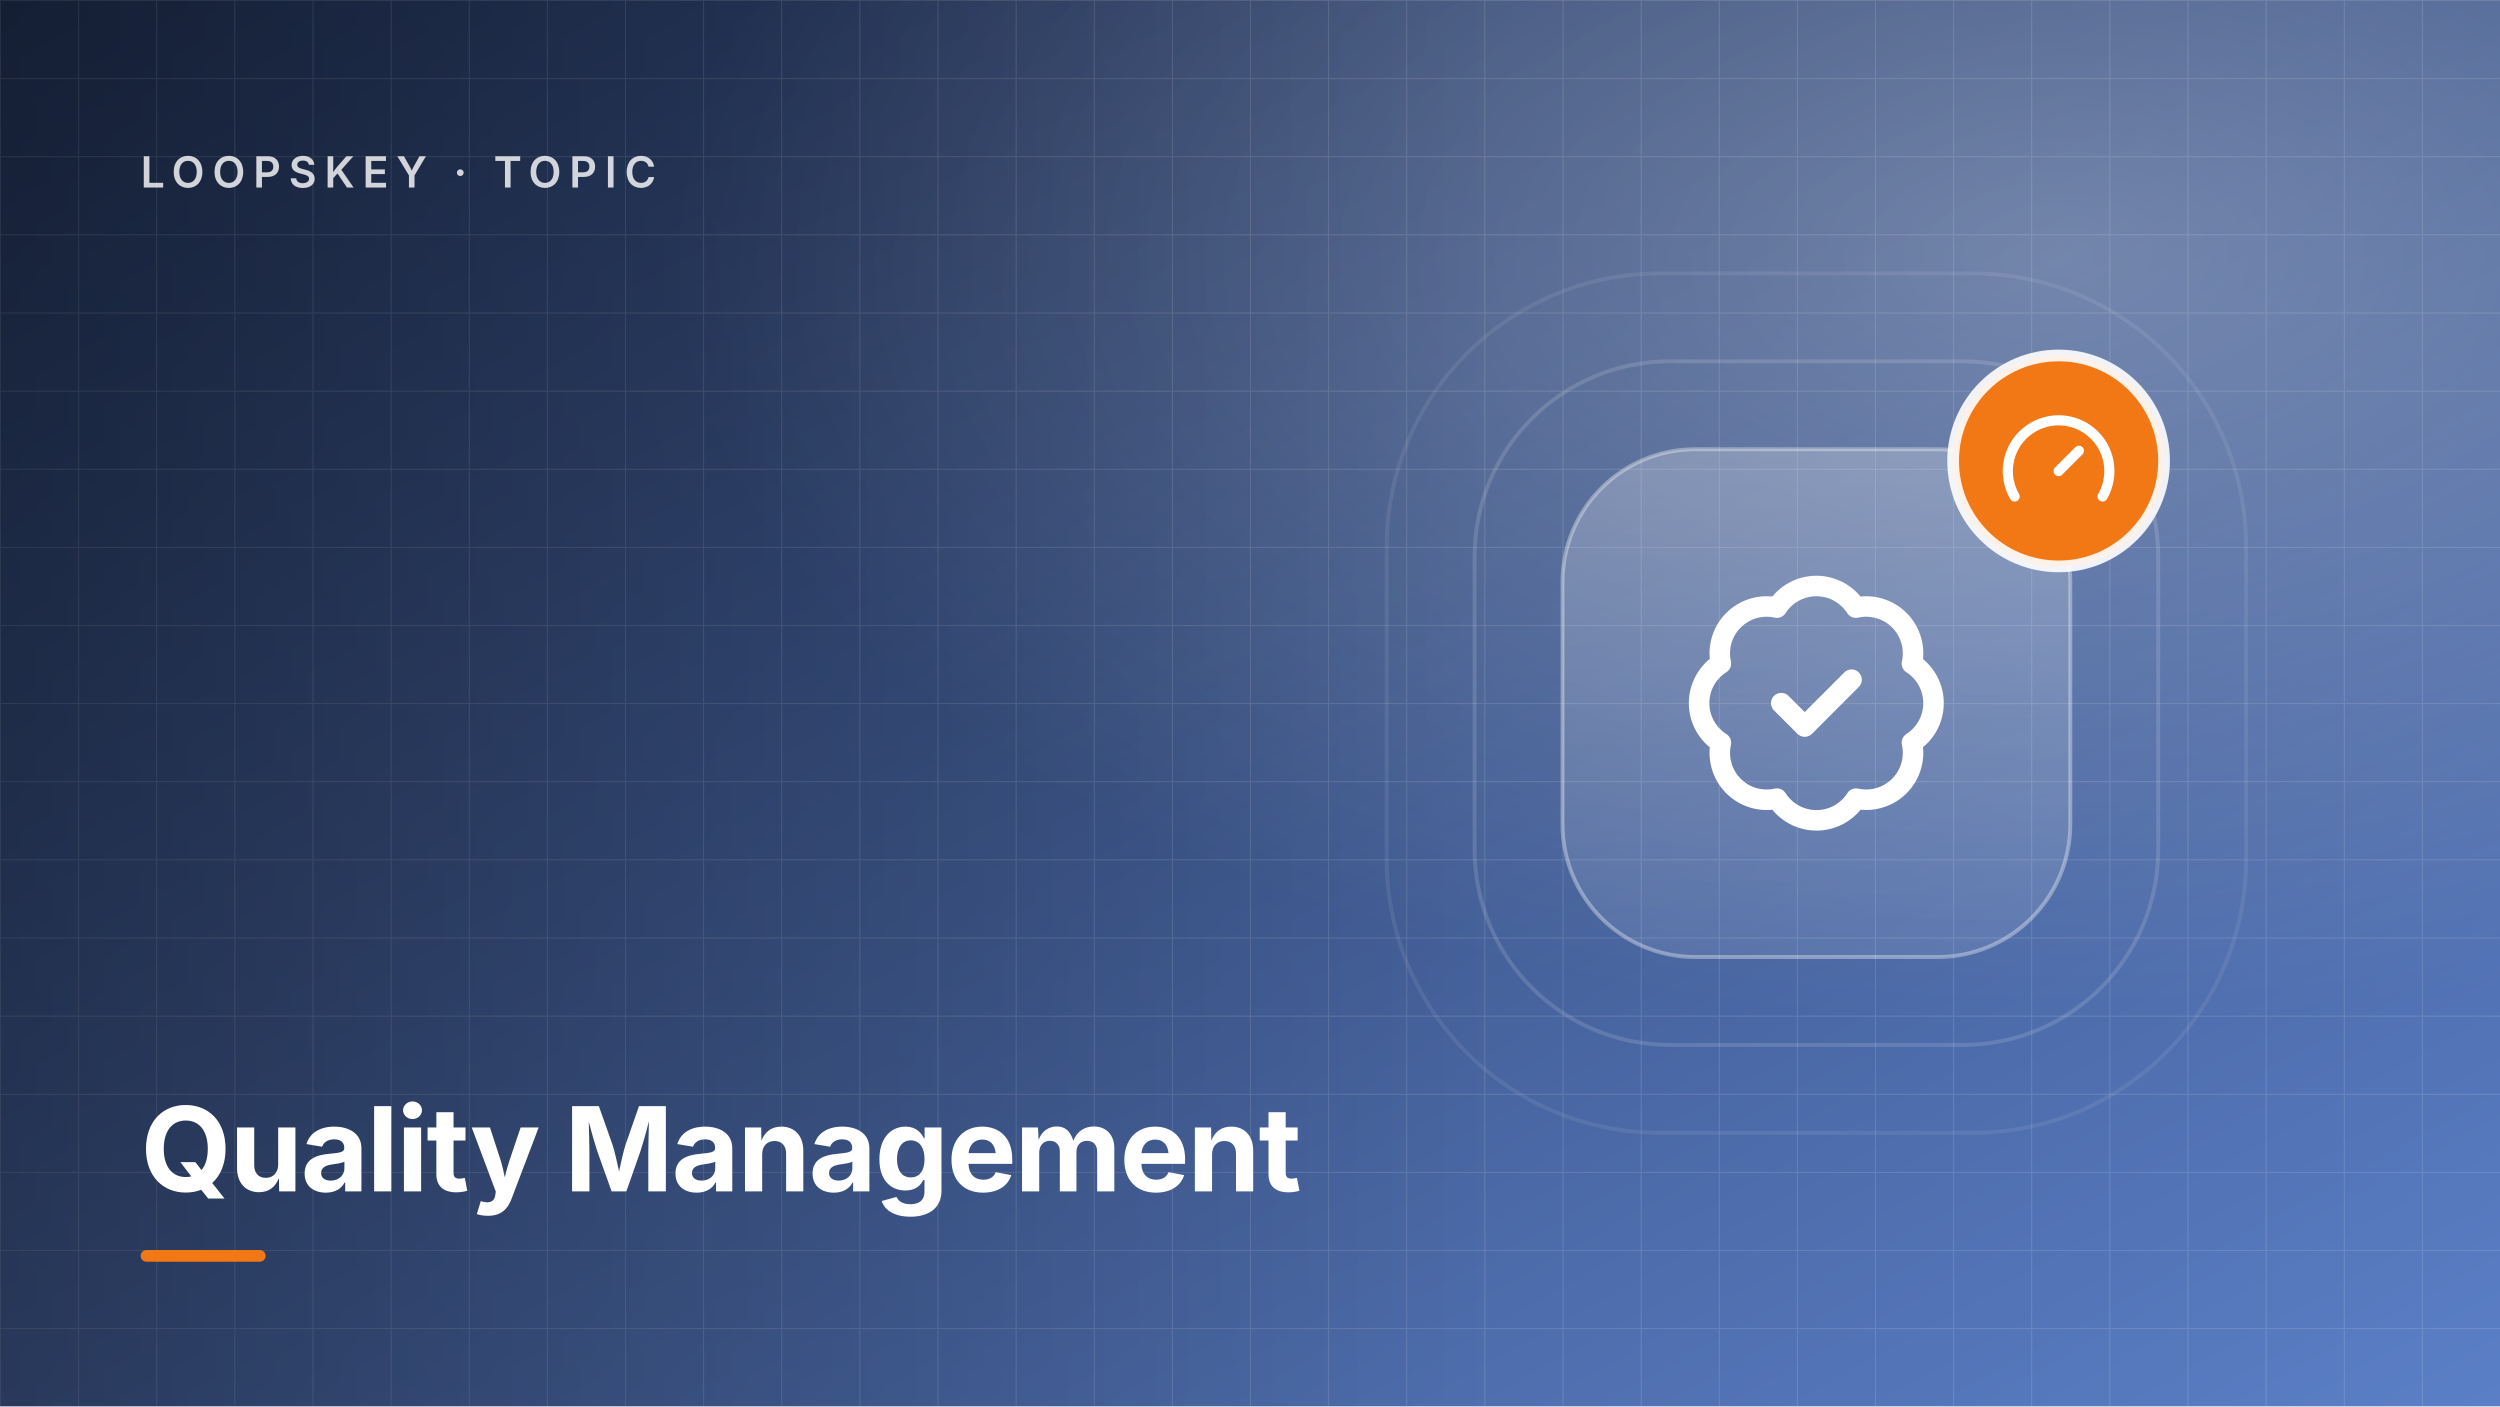
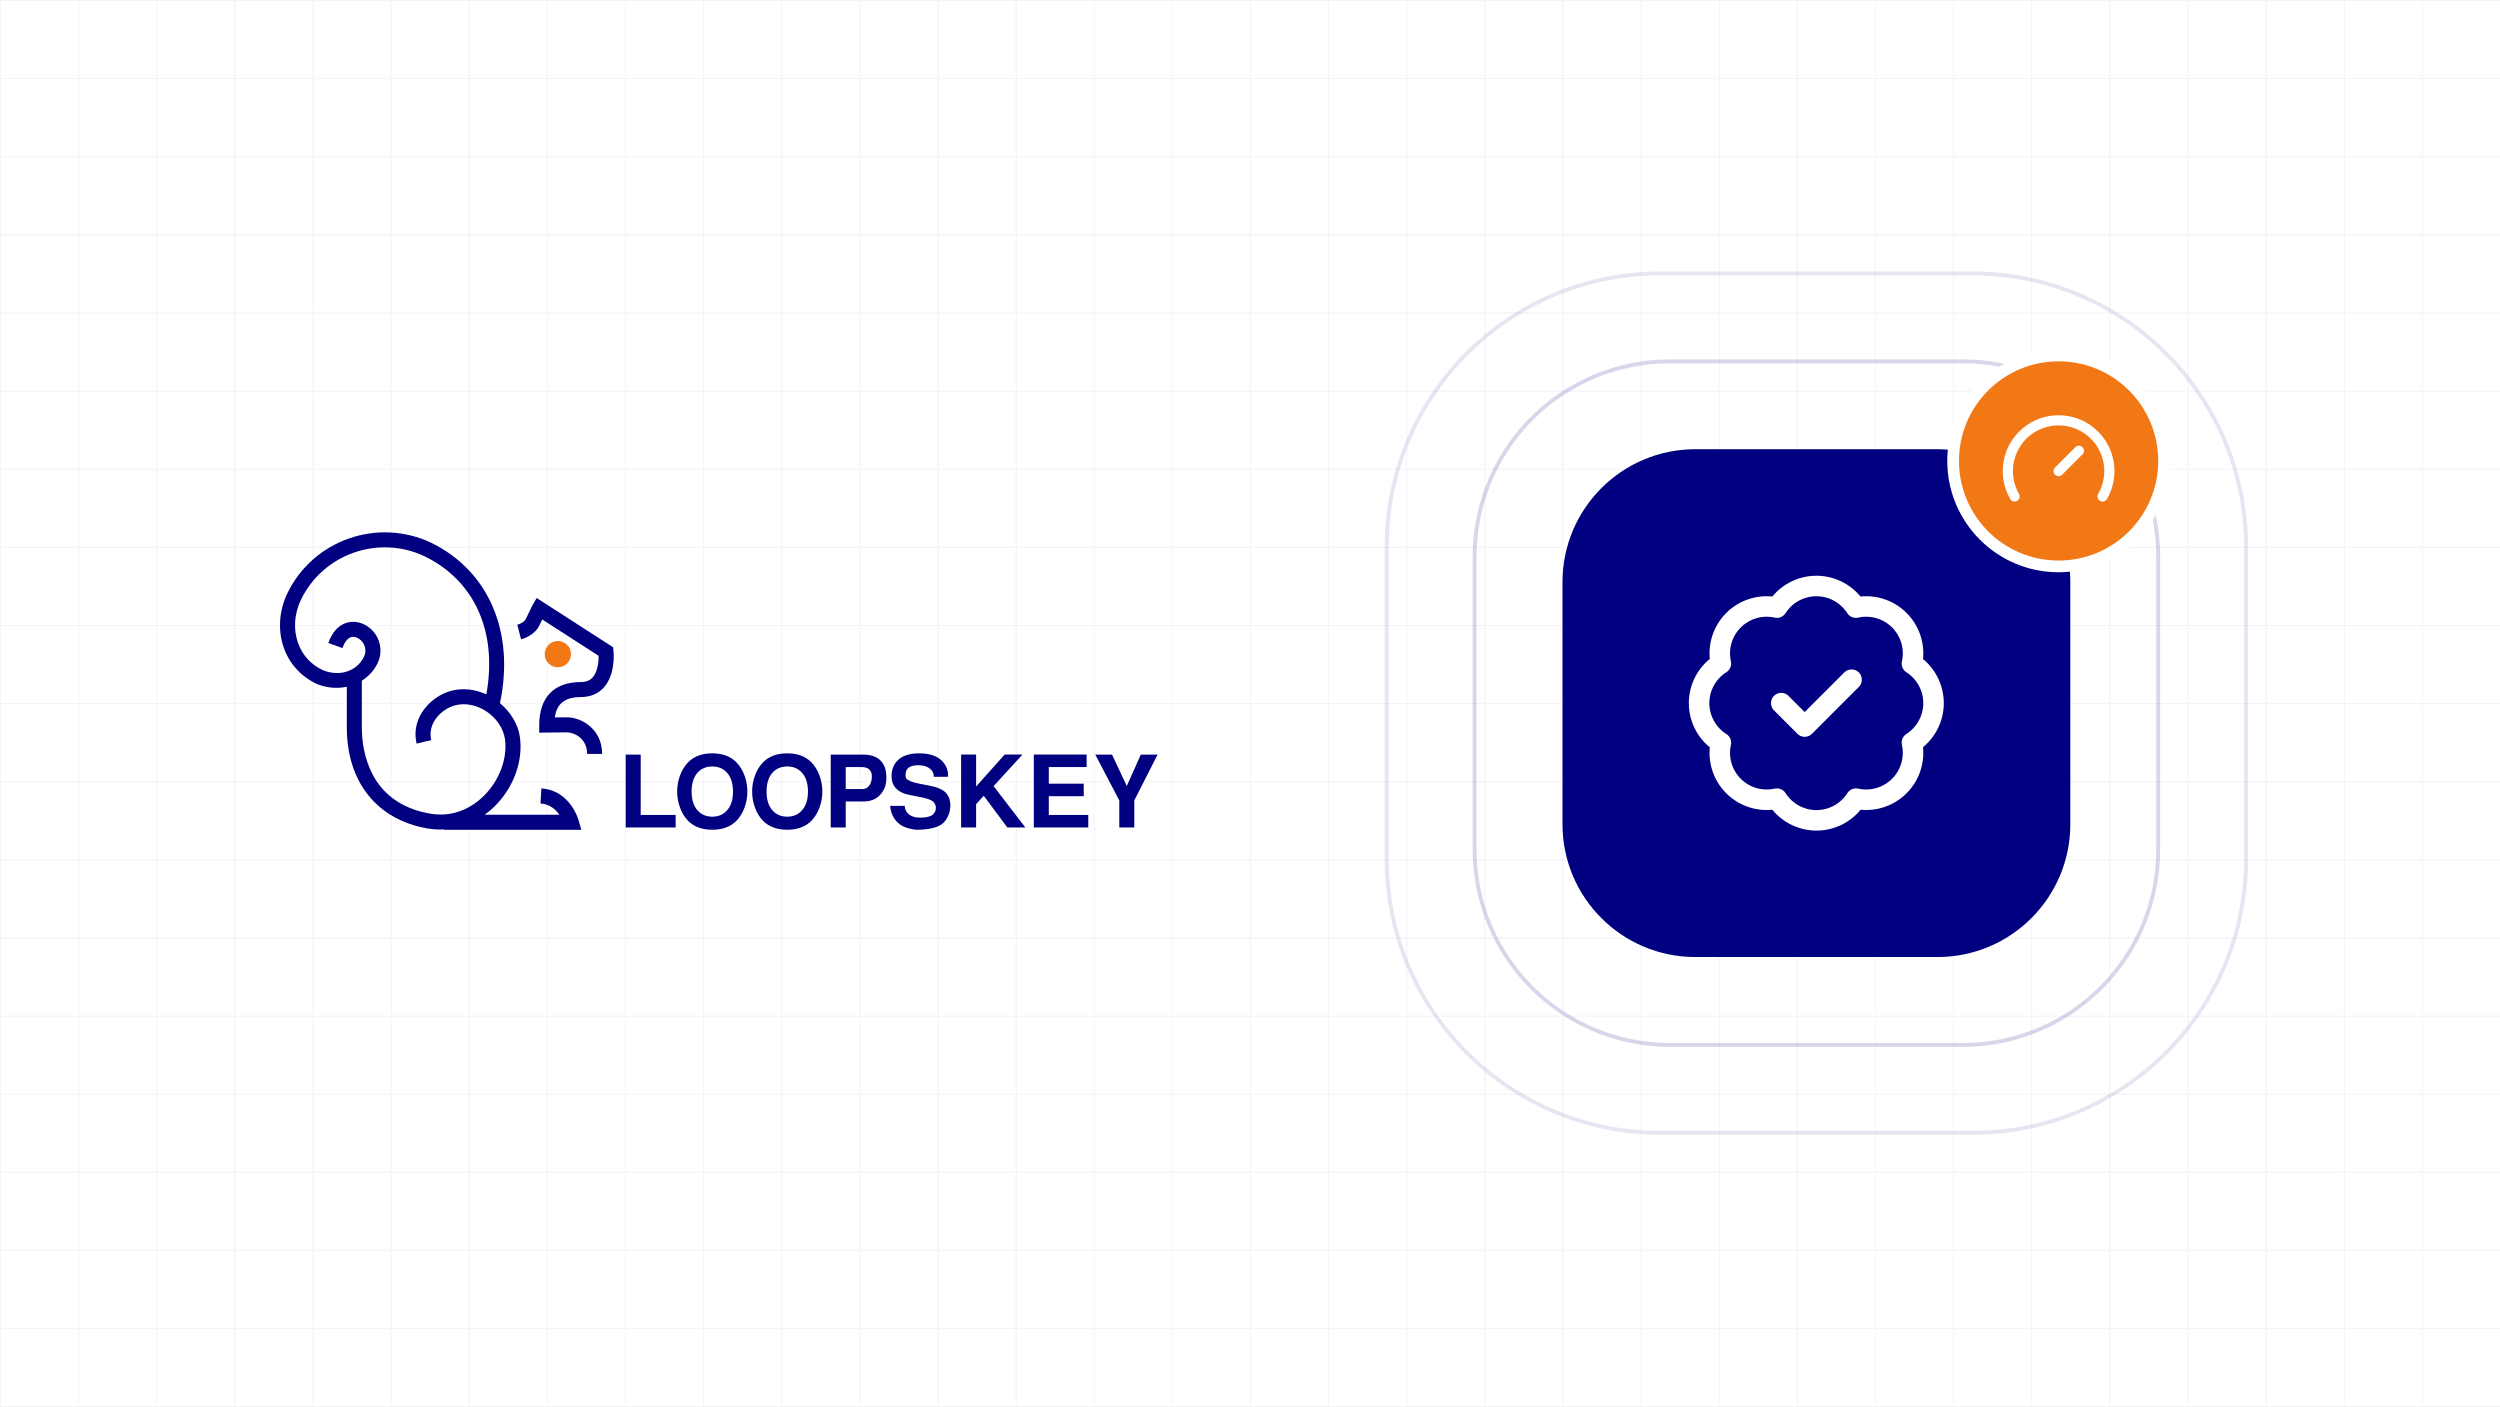
<svg xmlns="http://www.w3.org/2000/svg" width="1280" height="720" viewBox="0 0 1280 720">
  <defs>
-     <linearGradient id="bg" x1="0" y1="0" x2="1" y2="1">
-       <stop offset="0" stop-color="#1f2e4f" />
-       <stop offset="1" stop-color="#5b7fc7" />
-     </linearGradient>
-     <radialGradient id="glow" cx="0.82" cy="0.18" r="0.55">
-       <stop offset="0" stop-color="#ffffff" stop-opacity="0.28" />
-       <stop offset="1" stop-color="#ffffff" stop-opacity="0" />
-     </radialGradient>
-     <linearGradient id="fade" x1="0" y1="0" x2="1" y2="0">
-       <stop offset="0" stop-color="#000" stop-opacity="0.35" />
-       <stop offset="0.6" stop-color="#000" stop-opacity="0" />
-     </linearGradient>
-     <pattern id="p" width="40" height="40" patternUnits="userSpaceOnUse">
-       <path d="M40 0H0V40" fill="none" stroke="#fff" stroke-width="1" />
+     <pattern id="grid" width="40" height="40" patternUnits="userSpaceOnUse">
+       <path d="M40 0H0V40" fill="none" stroke="#010080" stroke-opacity="0.05" stroke-width="1" />
    </pattern>
-     <linearGradient id="tile" x1="0" y1="0" x2="0" y2="1">
-       <stop offset="0" stop-color="#ffffff" stop-opacity="0.24" />
-       <stop offset="1" stop-color="#ffffff" stop-opacity="0.08" />
-     </linearGradient>
  </defs>
-   <rect width="1280" height="720" fill="url(#bg)" />
-   <rect width="1280" height="720" fill="url(#p)" opacity="0.13" />
-   <rect width="1280" height="720" fill="url(#glow)" />
-   <rect width="1280" height="720" fill="url(#fade)" />
-   <rect x="710" y="140" width="440" height="440" rx="140" fill="none" stroke="#fff" stroke-opacity="0.08" stroke-width="2" />
-   <rect x="755" y="185" width="350" height="350" rx="100" fill="none" stroke="#fff" stroke-opacity="0.14" stroke-width="2" />
-   <rect x="800" y="230" width="260" height="260" rx="68" fill="url(#tile)" stroke="#fff" stroke-opacity="0.35" stroke-width="2" />
+   <rect width="1280" height="720" fill="#fff" />
+   <rect width="1280" height="720" fill="url(#grid)" />
+   <rect x="710" y="140" width="440" height="440" rx="140" fill="none" stroke="#010080" stroke-opacity="0.1" stroke-width="2" />
+   <rect x="755" y="185" width="350" height="350" rx="100" fill="none" stroke="#010080" stroke-opacity="0.16" stroke-width="2" />
+   <rect x="800" y="230" width="260" height="260" rx="68" fill="#010080" />
  <g transform="translate(858 288) scale(6)" fill="none" stroke="#fff" stroke-width="1.75" stroke-linecap="round" stroke-linejoin="round">
    <path d="M3.85 8.62a4 4 0 0 1 4.78-4.77 4 4 0 0 1 6.74 0 4 4 0 0 1 4.78 4.78 4 4 0 0 1 0 6.74 4 4 0 0 1-4.77 4.78 4 4 0 0 1-6.75 0 4 4 0 0 1-4.78-4.77 4 4 0 0 1 0-6.76Z" />
    <path d="m9 12 2 2 4-4" />
  </g>
-   <circle cx="1054" cy="236" r="54" fill="#F17815" stroke="#fff" stroke-opacity="0.9" stroke-width="6" />
+   <circle cx="1054" cy="236" r="54" fill="#F27815" stroke="#fff" stroke-width="6" />
  <g transform="translate(1022.8 204.8) scale(2.6)" fill="none" stroke="#ffffff" stroke-width="2" stroke-linecap="round" stroke-linejoin="round">
    <path d="m12 14 4-4" />
    <path d="M3.34 19a10 10 0 1 1 17.32 0" />
  </g>
-   <text x="72" y="96" font-family="Inter, Arial, sans-serif" font-size="22" font-weight="600" letter-spacing="4" fill="#fff" fill-opacity="0.8">LOOPSKEY · TOPIC</text>
-   <text x="72" y="610" font-family="Inter, Arial, sans-serif" font-size="60" font-weight="700" letter-spacing="-1" fill="#fff">Quality Management</text>
-   <rect x="72" y="640" width="64" height="6" rx="3" fill="#F17815" />
+   <g transform="translate(130.4 268.8) scale(0.829)">
+     <path fill="#010080" d="M108.47,178.28c-38.19-6.5-42.3-39.45-42.3-53.32l0.01-28.8c4.06-2.59,7.48-6.17,9.71-10.79c2.09-4.32,2.36-9.21,0.77-13.74c-1.59-4.55-4.87-8.22-9.23-10.31c-3.85-1.83-8.16-2.02-11.87-0.51c-4.48,1.84-7.88,5.89-10.09,12.05l8.73,3.15c1.28-3.53,2.96-5.81,4.88-6.6c1.78-0.74,3.62-0.05,4.33,0.29c2.12,1.02,3.71,2.8,4.49,5.01c0.76,2.19,0.63,4.55-0.38,6.63c-2.17,4.49-5.9,7.58-10.35,9.07h-0.27v0.11c-4.57,1.45-9.88,1.21-15.08-0.97c-7.23-3.47-12.46-9.31-15.11-16.86c-2.92-8.35-2.26-18.01,1.84-26.49c13.74-28.45,48.15-40.43,76.7-26.73c30.89,15.27,44.77,46.86,37.82,85.12c-6.75-3.07-14.12-3.99-20.97-2.38c-7.54,1.78-14.77,7.04-18.9,13.72c-3.65,5.93-4.76,12.53-3.19,19.09l9.03-2.16c-1.24-5.18,0.44-9.42,2.07-12.06c2.87-4.66,7.9-8.31,13.11-9.55c6.22-1.48,13.21,0,19.12,4.03c6.08,4.14,10.27,10.43,11.21,16.83c1.73,11.96-3.44,25.82-13.19,35.33C132.13,176.48,120.45,180.35,108.47,178.28 M177.06,162.72l-0.54,9.28c5.7,0.32,9.39,3.71,11.63,6.93h-46.09c2.01-1.46,3.97-3.04,5.81-4.83c11.99-11.69,18.08-28.29,15.89-43.32c-1.13-7.78-5.71-15.24-12.27-20.75c9.24-43.62-6.76-81.4-42.16-98.91c-33.17-15.9-73.16-2-89.13,31.04c-5.16,10.69-5.98,22.94-2.24,33.6c3.42,9.79,10.48,17.67,20.05,22.26c6.36,2.68,12.91,3.14,18.89,1.89l-0.01,25.06c-0.01,33.78,18.69,57.14,50.03,62.48c2.55,0.43,5.11,0.65,7.65,0.65c0.8,0,1.59-0.08,2.38-0.12v0.25h84.76l-1.68-5.91C199.82,181.54,194.55,163.72,177.06,162.72" />
+     <path fill="#010080" d="M201.45,106.28c5.79,0,10.69-2.05,14.17-5.92c7.28-8.09,6.11-21.19,5.96-22.66l-0.23-2.2l-47.2-30.4l-2.43,4.22c0,0-0.89,1.56-4.16,8.5c-1.01,2.14-3.85,3.38-5.36,3.77l2.31,8.99c1.95-0.5,8.53-2.62,11.44-8.8c0.64-1.36,1.18-2.5,1.64-3.44l34.85,22.47c0.02,3.74-0.62,9.91-3.74,13.37c-1.71,1.9-4.09,2.82-7.25,2.82c-16.57,0-25.7,9.42-25.7,26.54v4.72l4.72-0.08c0.01,0,6.15-0.1,12.5-0.11c3.87,0,12.35,3.36,12.35,13.34h9.28c0-15.43-12.91-22.63-21.64-22.63c-2.73,0-5.41,0.03-7.61,0.05C186.61,110.19,191.71,106.28,201.45,106.28" />
+     <path fill="#F27815" d="M195.36,79.76c0-4.49-3.64-8.12-8.12-8.12c-4.49,0-8.13,3.63-8.13,8.12c0,4.49,3.64,8.12,8.13,8.12C191.72,87.89,195.36,84.25,195.36,79.76" />
+     <path fill="#010080" d="M538.62,161.2l-9.13-19.41h-10.32l14.82,28.33v16.69h9.26v-16.69l14.4-28.33h-10.36L538.62,161.2z M481.19,186.81h33.64v-7.73h-24.38v-11.6h21.58v-7.73h-21.58v-10.24h23.36v-7.73h-32.62V186.81z M445.56,186.81v-14.4l4.71-5.19l14.57,19.58h11.13l-19.62-25.53l17.84-19.5h-11l-17.63,19.75v-19.75h-9.26v45.02H445.56z M428.23,154.45c0-2.8-0.91-5.35-2.72-7.64c-2.98-3.85-8.04-5.78-15.21-5.78c-5.27,0-9.36,1.17-12.28,3.52c-2.69,2.21-4.23,5.2-4.63,8.96c-0.03,0.6-0.04,1.18-0.04,1.74c0,5.27,2.75,8.85,8.24,10.75c1.02,0.37,4.3,1.06,9.85,2.08c4.02,0.79,6.61,1.78,7.77,2.97c0.99,1.05,1.49,2.27,1.49,3.65c0,1.59-0.55,2.9-1.66,3.95c-1.36,1.3-3.75,2-7.18,2.08c-3.82,0.14-6.64-0.74-8.45-2.63c-1.27-1.3-1.91-2.85-1.91-4.63h-9.01c0.37,4.98,2.46,8.86,6.29,11.63c1.47,1.05,3.44,1.87,5.91,2.47c1.95,0.48,3.67,0.69,5.14,0.63c6.29-0.11,10.99-1.14,14.1-3.1c1.72-1.13,3.11-2.8,4.16-5.01s1.57-4.51,1.57-6.88c0-3.29-0.98-5.94-2.93-7.96c-1.95-2.02-5.49-3.49-10.61-4.4c-6.94-1.25-10.71-2.17-11.3-2.76c-1.13-0.45-1.9-0.92-2.29-1.4c-0.48-0.62-0.65-1.66-0.51-3.1c0.25-3.54,2.96-5.28,8.11-5.22c3.03,0.06,5.38,0.8,7.05,2.25c1.59,1.3,2.32,2.93,2.21,4.89h8.71C428.19,155.2,428.23,154.84,428.23,154.45 M374.97,149.52c3.09,0,5.04,1.15,5.86,3.44c0.23,0.65,0.34,1.44,0.34,2.38c0,1.48-0.24,2.79-0.72,3.95c-1.05,2.52-2.73,3.78-5.06,3.78h-10.36v-13.55H374.97z M365.03,186.81v-16.05h11.04c6.03,0,10.31-2.68,12.83-8.03c0.82-1.81,1.23-4.12,1.23-6.92c0-2.63-0.4-4.87-1.19-6.71c-2.04-4.87-6.44-7.31-13.21-7.31h-19.96v45.02H365.03z M320.6,177.09c-2.97-2.75-4.46-6.9-4.46-12.45c0-5.58,1.49-9.74,4.46-12.49c2.21-2.01,4.98-3.01,8.32-3.01s6.09,1,8.24,3.01c3.03,2.75,4.55,6.91,4.55,12.49c0,5.55-1.52,9.7-4.55,12.45c-2.15,2.04-4.9,3.06-8.24,3.06S322.81,179.12,320.6,177.09 M348.82,154.72c-1.17-3.19-2.81-5.87-4.91-8.05c-3.62-3.77-8.62-5.65-14.99-5.65c-6.4,0-11.41,1.88-15.03,5.65c-2.1,2.18-3.73,4.86-4.91,8.05c-1.18,3.19-1.76,6.49-1.76,9.91c0,3.43,0.59,6.73,1.76,9.92c1.17,3.19,2.81,5.87,4.91,8.05c3.62,3.74,8.63,5.61,15.03,5.61c6.37,0,11.37-1.87,14.99-5.61c2.1-2.18,3.73-4.86,4.91-8.05c1.18-3.19,1.77-6.49,1.77-9.92C350.59,161.21,350,157.91,348.82,154.72 M274.31,177.09c-2.97-2.75-4.46-6.9-4.46-12.45c0-5.58,1.49-9.74,4.46-12.49c2.21-2.01,4.99-3.01,8.32-3.01c3.34,0,6.09,1,8.24,3.01c3.03,2.75,4.54,6.91,4.54,12.49c0,5.55-1.51,9.7-4.54,12.45c-2.15,2.04-4.9,3.06-8.24,3.06C279.29,180.14,276.51,179.12,274.31,177.09 M302.53,154.72c-1.18-3.19-2.81-5.87-4.91-8.05c-3.63-3.77-8.62-5.65-15-5.65c-6.4,0-11.41,1.88-15.03,5.65c-2.1,2.18-3.73,4.86-4.91,8.05c-1.18,3.19-1.76,6.49-1.76,9.91c0,3.43,0.59,6.73,1.76,9.92c1.18,3.19,2.81,5.87,4.91,8.05c3.62,3.74,8.64,5.61,15.03,5.61c6.37,0,11.37-1.87,15-5.61c2.1-2.18,3.73-4.86,4.91-8.05c1.17-3.19,1.76-6.49,1.76-9.92C304.29,161.21,303.7,157.91,302.53,154.72 M229.15,186.81h30.84v-7.73h-21.58v-37.29h-9.26V186.81z" />
+   </g>
</svg>
